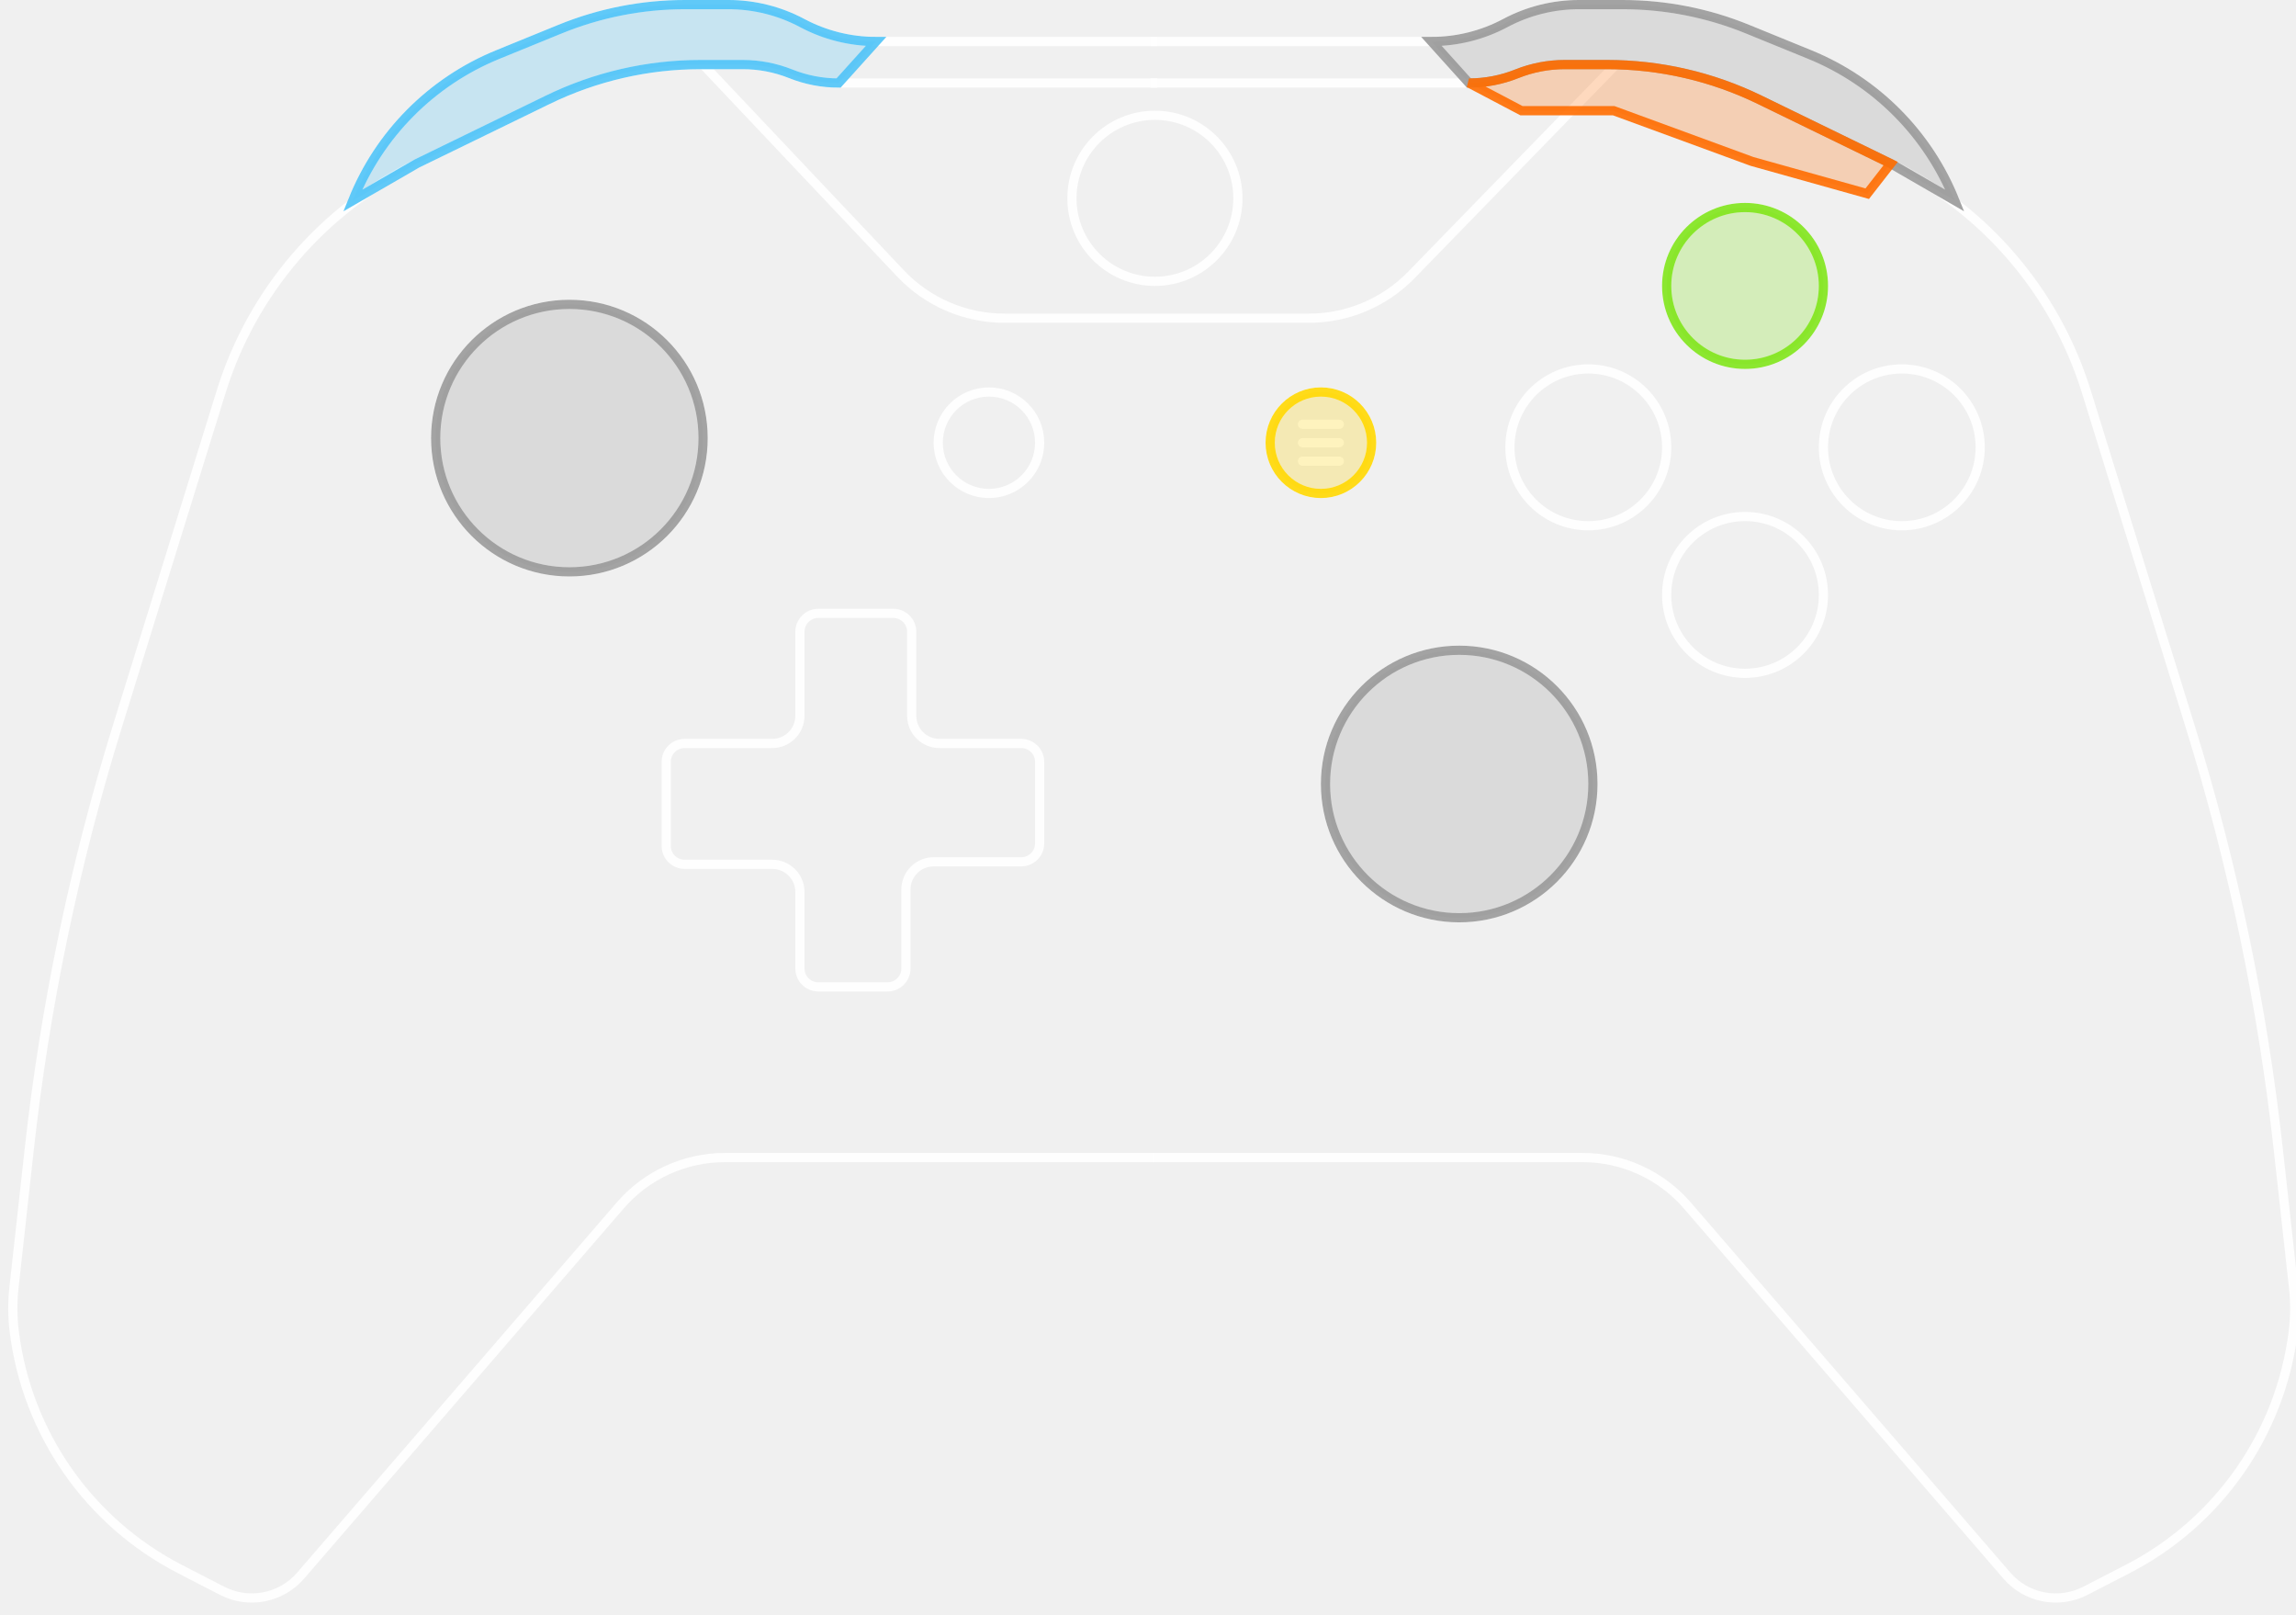
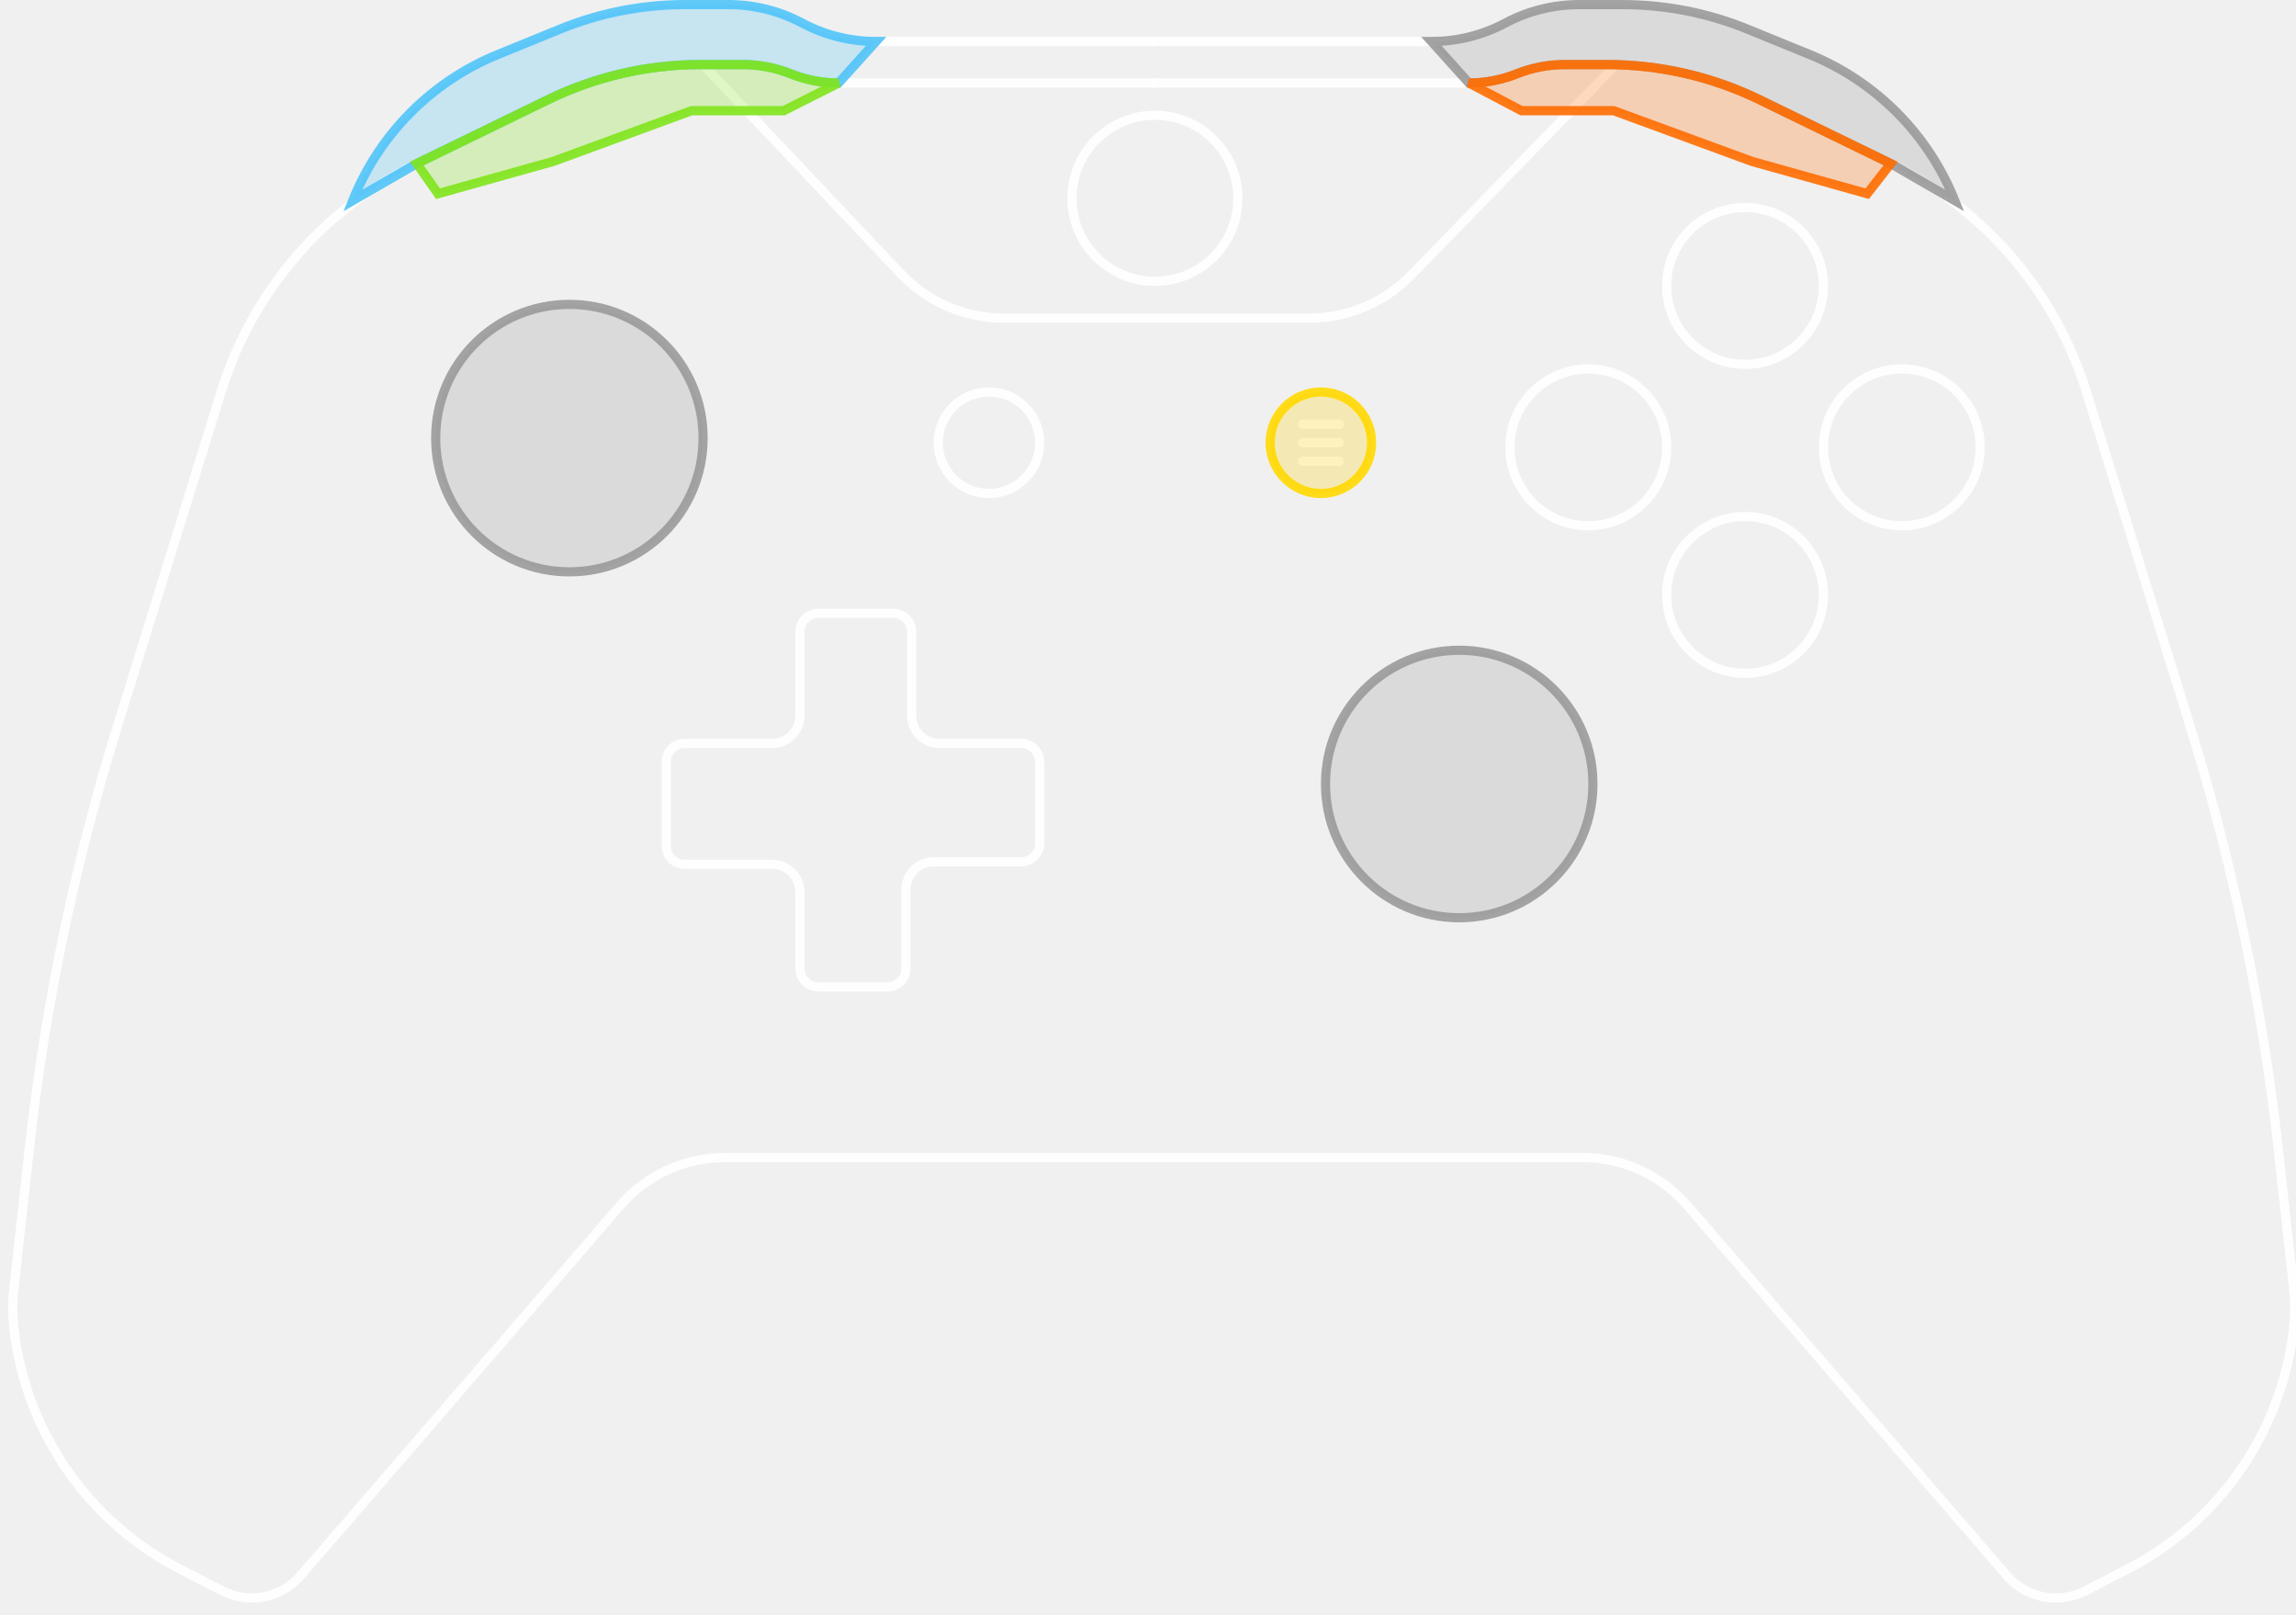
<svg xmlns="http://www.w3.org/2000/svg" width="498" height="350" viewBox="0 0 498 350" fill="none">
  <g clip-path="url(#clip0_20_3)">
    <path d="M177.5 133H193.75C195.959 133 197.75 134.791 197.75 137V155.209C197.75 158.523 200.436 161.209 203.75 161.209H221.5C223.709 161.209 225.5 163 225.5 165.209V182.876C225.5 185.085 223.709 186.876 221.5 186.876H202.5C199.186 186.876 196.5 189.562 196.5 192.876V210C196.5 212.209 194.709 214 192.5 214H177.5C175.291 214 173.5 212.209 173.5 210V193.418C173.5 190.104 170.814 187.418 167.5 187.418H148.5C146.291 187.418 144.5 185.627 144.5 183.418V165.209C144.5 163 146.291 161.209 148.5 161.209H167.5C170.814 161.209 173.5 158.523 173.5 155.209V137C173.5 134.791 175.291 133 177.5 133Z" stroke="white" stroke-opacity="0.9" stroke-width="2" />
    <path d="M251 18H181.885C178.328 18 174.803 17.321 171.5 16C168.197 14.679 164.672 14 161.115 14H151.934C140.462 14 129.14 16.61 118.825 21.631L90.409 35.465C70.049 45.377 54.694 63.268 47.984 84.896L25.452 157.527C16.172 187.441 9.769 218.172 6.332 249.303L3.03 279.202C2.678 282.39 2.701 285.608 3.099 288.79C5.853 310.824 19.306 330.078 39.048 340.243L48.2 344.955C53.95 347.915 60.978 346.552 65.204 341.658L134.526 261.391C140.224 254.793 148.512 251 157.23 251H250.5" stroke="white" stroke-opacity="0.9" stroke-width="2" />
    <circle cx="123.5" cy="95" r="29" stroke="white" stroke-opacity="0.9" stroke-width="2" />
    <circle cx="316.5" cy="170" r="29" stroke="white" stroke-opacity="0.9" stroke-width="2" />
    <circle cx="378.5" cy="129" r="17" stroke="white" stroke-opacity="0.9" stroke-width="2" />
    <circle cx="412.5" cy="97" r="17" stroke="white" stroke-opacity="0.9" stroke-width="2" />
    <circle cx="378.5" cy="62" r="17" stroke="white" stroke-opacity="0.9" stroke-width="2" />
    <circle cx="344.5" cy="97" r="17" stroke="white" stroke-opacity="0.9" stroke-width="2" />
    <circle cx="214.5" cy="96" r="11" stroke="white" stroke-opacity="0.9" stroke-width="2" />
    <circle cx="250.5" cy="43" r="18" stroke="white" stroke-opacity="0.9" stroke-width="2" />
    <circle cx="286.5" cy="96" r="11" stroke="white" stroke-opacity="0.9" stroke-width="2" />
    <rect x="282" y="91.5" width="9" height="1" rx="0.5" stroke="white" stroke-opacity="0.9" />
    <rect x="282" y="95.5" width="9" height="1" rx="0.5" stroke="white" stroke-opacity="0.9" />
    <rect x="282" y="99.5" width="9" height="1" rx="0.5" stroke="white" stroke-opacity="0.9" />
    <path d="M251 9H190C184.419 9 178.924 7.626 174 5C169.076 2.374 163.581 1 158 1H148.572C139.279 1 130.075 2.806 121.472 6.318L107.936 11.842C93.598 17.695 82.252 29.121 76.5 43.5" stroke="white" stroke-opacity="0.9" stroke-width="2" />
    <path d="M350.5 14L306.129 59.615C300.293 65.615 292.278 69 283.908 69H217.853C209.329 69 201.182 65.491 195.327 59.297L152.5 14" stroke="white" stroke-opacity="0.9" stroke-width="2" />
    <path d="M249.5 9H310.5C316.081 9 321.576 7.626 326.5 5C331.424 2.374 336.919 1 342.5 1H351.928C361.221 1 370.425 2.806 379.028 6.318L392.564 11.842C406.902 17.695 418.248 29.121 424 43.5" stroke="white" stroke-opacity="0.9" stroke-width="2" />
    <path d="M249.5 18H318.615C322.172 18 325.697 17.321 329 16C332.303 14.679 335.828 14 339.385 14H348.566C360.038 14 371.36 16.61 381.675 21.631L410.091 35.465C430.451 45.377 445.806 63.268 452.516 84.896L475.048 157.527C484.328 187.441 490.731 218.172 494.168 249.303L497.47 279.202C497.822 282.39 497.799 285.608 497.401 288.79C494.647 310.824 481.194 330.078 461.452 340.243L452.3 344.955C446.551 347.915 439.522 346.552 435.296 341.658L365.974 261.391C360.276 254.793 351.988 251 343.27 251H250" stroke="white" stroke-opacity="0.9" stroke-width="2" />
    <circle cx="286.5" cy="96" r="11" fill="#FFD700" fill-opacity="0.25" stroke="#FFD700" stroke-opacity="0.9" stroke-width="2" />
-     <circle cx="378.5" cy="62" r="17" fill="#80E51A" fill-opacity="0.25" stroke="#80E51A" stroke-opacity="0.9" stroke-width="2" />
    <path d="M 190 9 C 184.419 9 178.924 7.626 174 5 C 169.076 2.374 163.581 1 158 1 H 148.572 C 139.279 1 130.075 2.806 121.472 6.318 L 107.936 11.842 C 93.598 17.695 82.252 29.121 76.5 43.5 L 90.409 35.465 L 118.825 21.631 C 129.14 16.61 140.462 14 151.934 14 H 161.115 C 164.672 14 168.197 14.679 171.5 16 C 174.803 17.321 178.328 18 181.885 18 Z" fill="#4FC3F7" fill-opacity="0.25" stroke="#4FC3F7" stroke-opacity="0.9" stroke-width="2" />
+     <path d="M 181.885 18 C 178.328 18 174.803 17.321 171.5 16 C 168.197 14.679 164.672 14 161.115 14 H 151.934 C 140.462 14 129.14 16.61 118.825 21.631 L 90.409 35.465 L 95 42 L 120 35 L 150 24 H 170 L 181.885 18 Z" fill="#80E51A" fill-opacity="0.25" stroke="#80E51A" stroke-opacity="0.9" stroke-width="2" />
    <path d="M 310.5 9 C 316.081 9 321.576 7.626 326.5 5 C 331.424 2.374 336.919 1 342.5 1 H 351.928 C 361.221 1 370.425 2.806 379.028 6.318 L 392.564 11.842 C 406.902 17.695 418.248 29.121 424 43.5 L 410.091 35.465 L 381.675 21.631 C 371.36 16.61 360.038 14 348.566 14 H 339.385 C 335.828 14 332.303 14.679 329 16 C 325.697 17.321 322.172 18 318.615 18 Z" fill="#999999" fill-opacity="0.25" stroke="#999999" stroke-opacity="0.9" stroke-width="2" />
    <path d="M 318.615 18 C 322.172 18 325.697 17.321 329 16 C 332.303 14.679 335.828 14 339.385 14 H 348.566 C 360.038 14 371.36 16.61 381.675 21.631 L 410.091 35.465 L 405 42 L 380 35 L 350 24 H 330 L 318.615 18 Z" fill="#FF6D00" fill-opacity="0.25" stroke="#FF6D00" stroke-opacity="0.9" stroke-width="2" />
    <circle cx="123.5" cy="95" r="29" fill="#999999" fill-opacity="0.25" stroke="#999999" stroke-opacity="0.9" stroke-width="2" />
    <circle cx="316.5" cy="170" r="29" fill="#999999" fill-opacity="0.25" stroke="#999999" stroke-opacity="0.9" stroke-width="2" />
  </g>
  <defs>
    <clipPath id="clip0_20_3">
      <rect width="498" height="350" fill="white" />
    </clipPath>
  </defs>
</svg>
